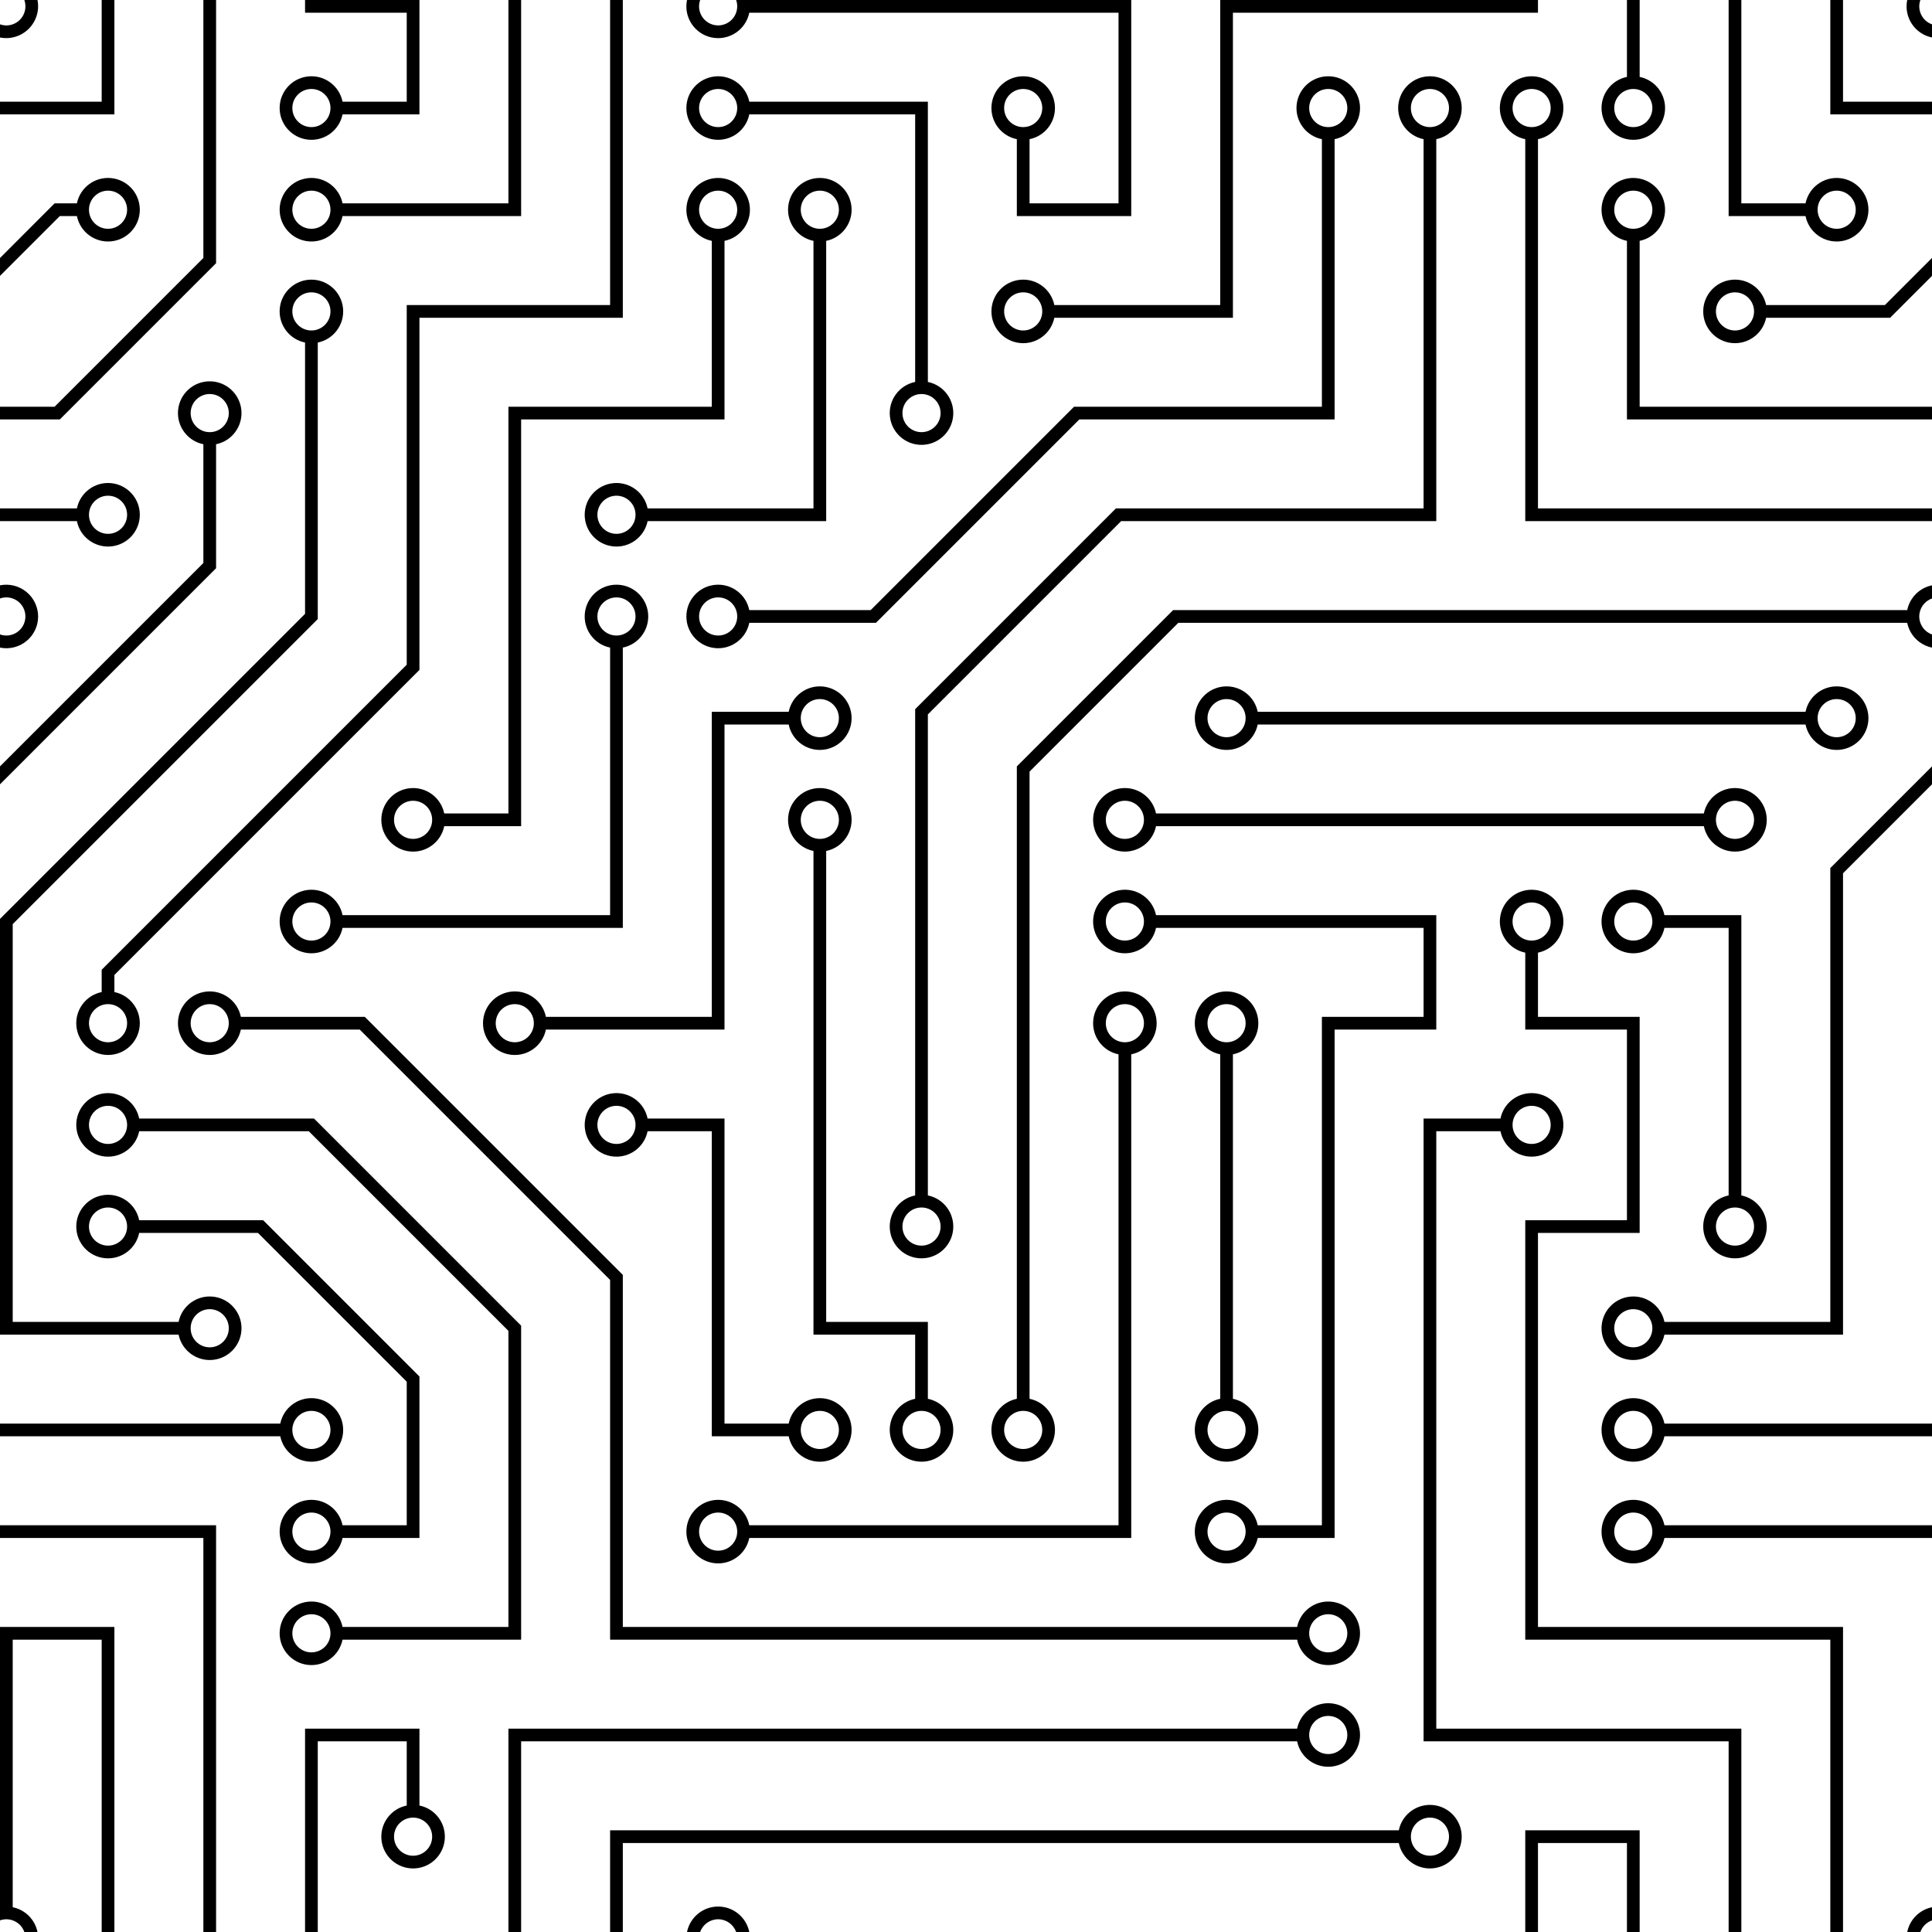
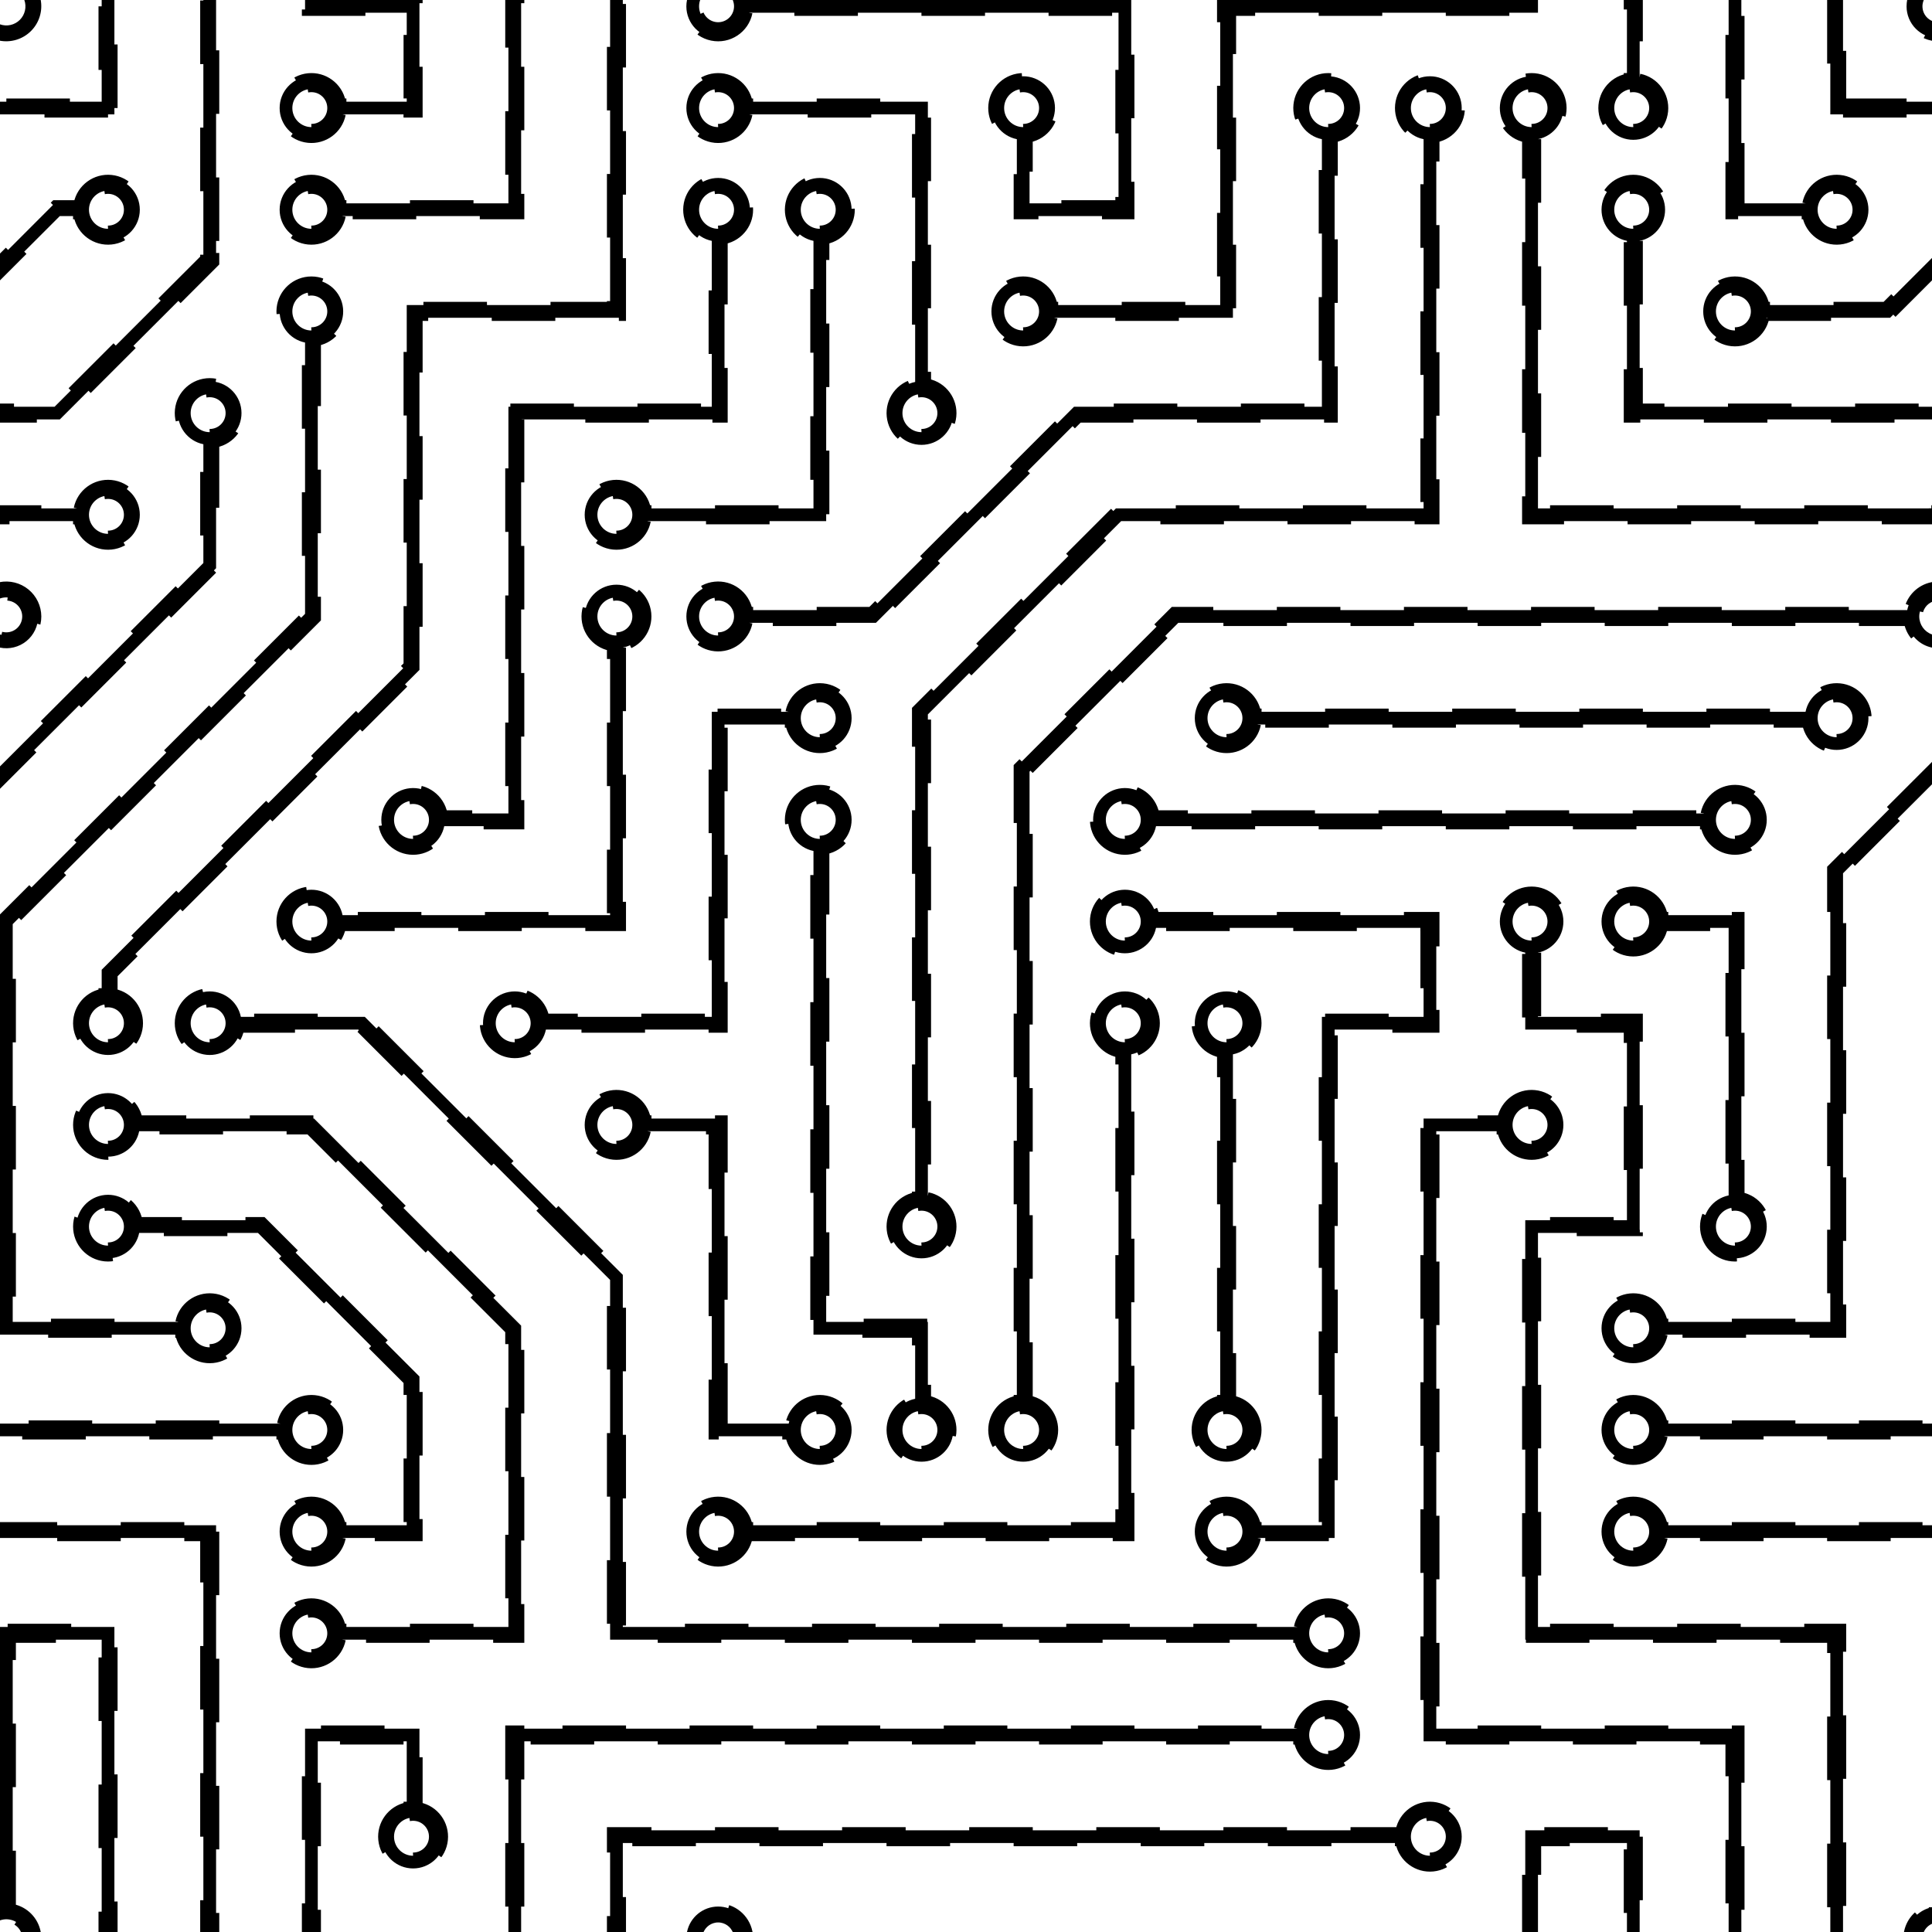
<svg xmlns="http://www.w3.org/2000/svg" viewBox="0 0 304 304" width="304" height="304">
-   <path fill="#000" d="M44.1 224a5 5 0 1 1 0 2H0v-2h44.1zm160 48a5 5 0 1 1 0 2H82v-2h122.1zm57.8-46a5 5 0 1 1 0-2H304v2h-42.1zm0 16a5 5 0 1 1 0-2H304v2h-42.1zm6.2-114a5 5 0 1 1 0 2h-86.2a5 5 0 1 1 0-2h86.2zm-256-48a5 5 0 1 1 0 2H0v-2h12.1zm185.8 34a5 5 0 1 1 0-2h86.2a5 5 0 1 1 0 2h-86.2zM258 12.1a5 5 0 1 1-2 0V0h2v12.1zm-64 208a5 5 0 1 1-2 0v-54.2a5 5 0 1 1 2 0v54.2zm48-198.2V80h62v2h-64V21.9a5 5 0 1 1 2 0zm16 16V64h46v2h-48V37.9a5 5 0 1 1 2 0zm-128 96V208h16v12.1a5 5 0 1 1-2 0V210h-16v-76.1a5 5 0 1 1 2 0zm-5.9-21.9a5 5 0 1 1 0 2H114v48H85.9a5 5 0 1 1 0-2H112v-48h12.1zm-6.2 130a5 5 0 1 1 0-2H176v-74.1a5 5 0 1 1 2 0V242h-60.1zm-16-64a5 5 0 1 1 0-2H114v48h10.1a5 5 0 1 1 0 2H112v-48h-10.1zM66 284.1a5 5 0 1 1-2 0V274H50v30h-2v-32h18v12.1zM236.1 176a5 5 0 1 1 0 2H226v94h48v32h-2v-30h-48v-98h12.1zm25.8-30a5 5 0 1 1 0-2H274v44.1a5 5 0 1 1-2 0V146h-10.1zm-64 96a5 5 0 1 1 0-2H208v-80h16v-14h-42.1a5 5 0 1 1 0-2H226v18h-16v80h-12.1zm86.2-210a5 5 0 1 1 0 2H272V0h2v32h10.1zM98 101.9V146H53.9a5 5 0 1 1 0-2H96v-42.1a5 5 0 1 1 2 0zM53.9 34a5 5 0 1 1 0-2H80V0h2v34H53.9zm60.1 3.9V66H82v64H69.9a5 5 0 1 1 0-2H80V64h32V37.9a5 5 0 1 1 2 0zM101.9 82a5 5 0 1 1 0-2H128V37.9a5 5 0 1 1 2 0V82h-28.1zm16-64a5 5 0 1 1 0-2H146v44.1a5 5 0 1 1-2 0V18h-26.1zm102.2 270a5 5 0 1 1 0 2H98v14h-2v-16h124.1zM242 149.9V160h16v34h-16v62h48v48h-2v-46h-48v-66h16v-30h-16v-12.1a5 5 0 1 1 2 0zM53.9 18a5 5 0 1 1 0-2H64V2H48V0h18v18H53.9zm112 32a5 5 0 1 1 0-2H192V0h50v2h-48v48h-28.1zm-48-48a5 5 0 0 1-9.8-2h2.07a3 3 0 1 0 5.66 0H178v34h-18V21.9a5 5 0 1 1 2 0V32h14V2h-58.1zm0 96a5 5 0 1 1 0-2H137l32-32h39V21.9a5 5 0 1 1 2 0V66h-40.17l-32 32H117.9zm28.1 90.1a5 5 0 1 1-2 0v-76.51L175.59 80H224V21.9a5 5 0 1 1 2 0V82h-49.59L146 112.41v75.69zm16 32a5 5 0 1 1-2 0v-99.51L184.59 96H300.1a5 5 0 0 1 3.9-3.9v2.07a3 3 0 0 0 0 5.66v2.07a5 5 0 0 1-3.9-3.9H185.41L162 121.41v98.69zm-144-64a5 5 0 1 1-2 0v-3.51l48-48V48h32V0h2v50H66v55.41l-48 48v2.69zM50 53.9v43.51l-48 48V208h26.1a5 5 0 1 1 0 2H0v-65.41l48-48V53.9a5 5 0 1 1 2 0zm-16 16V89.41l-34 34v-2.82l32-32V69.9a5 5 0 1 1 2 0zM12.1 32a5 5 0 1 1 0 2H9.41L0 43.41V40.6L8.59 32h3.51zm265.8 18a5 5 0 1 1 0-2h18.69l7.41-7.41v2.82L297.41 50H277.9zm-16 160a5 5 0 1 1 0-2H288v-71.41l16-16v2.82l-14 14V210h-28.1zm-208 32a5 5 0 1 1 0-2H64v-22.59L40.59 194H21.9a5 5 0 1 1 0-2H41.41L66 216.59V242H53.9zm150.2 14a5 5 0 1 1 0 2H96v-56.6L56.6 162H37.9a5 5 0 1 1 0-2h19.5L98 200.6V256h106.1zm-150.2 2a5 5 0 1 1 0-2H80v-46.59L48.59 178H21.9a5 5 0 1 1 0-2H49.41L82 208.59V258H53.9zM34 39.8v1.61L9.41 66H0v-2h8.59L32 40.59V0h2v39.8zM2 300.1a5 5 0 0 1 3.9 3.9H3.83A3 3 0 0 0 0 302.17V256h18v48h-2v-46H2v42.1zM34 241v63h-2v-62H0v-2h34v1zM17 18H0v-2h16V0h2v18h-1zm273-2h14v2h-16V0h2v16zm-32 273v15h-2v-14h-14v14h-2v-16h18v1zM0 92.1A5.02 5.02 0 0 1 6 97a5 5 0 0 1-6 4.9v-2.07a3 3 0 1 0 0-5.66V92.1zM80 272h2v32h-2v-32zm37.9 32h-2.07a3 3 0 0 0-5.66 0h-2.07a5 5 0 0 1 9.8 0zM5.9 0A5.02 5.02 0 0 1 0 5.9V3.83A3 3 0 0 0 3.83 0H5.9zm294.2 0h2.07A3 3 0 0 0 304 3.83V5.9a5 5 0 0 1-3.9-5.9zm3.9 300.1v2.07a3 3 0 0 0-1.83 1.83h-2.07a5 5 0 0 1 3.9-3.9zM97 100a3 3 0 1 0 0-6 3 3 0 0 0 0 6zm0-16a3 3 0 1 0 0-6 3 3 0 0 0 0 6zm16 16a3 3 0 1 0 0-6 3 3 0 0 0 0 6zm16 16a3 3 0 1 0 0-6 3 3 0 0 0 0 6zm0 16a3 3 0 1 0 0-6 3 3 0 0 0 0 6zm-48 32a3 3 0 1 0 0-6 3 3 0 0 0 0 6zm16 16a3 3 0 1 0 0-6 3 3 0 0 0 0 6zm32 48a3 3 0 1 0 0-6 3 3 0 0 0 0 6zm-16 16a3 3 0 1 0 0-6 3 3 0 0 0 0 6zm32-16a3 3 0 1 0 0-6 3 3 0 0 0 0 6zm0-32a3 3 0 1 0 0-6 3 3 0 0 0 0 6zm16 32a3 3 0 1 0 0-6 3 3 0 0 0 0 6zm32 16a3 3 0 1 0 0-6 3 3 0 0 0 0 6zm0-16a3 3 0 1 0 0-6 3 3 0 0 0 0 6zm-16-64a3 3 0 1 0 0-6 3 3 0 0 0 0 6zm16 0a3 3 0 1 0 0-6 3 3 0 0 0 0 6zm16 96a3 3 0 1 0 0-6 3 3 0 0 0 0 6zm0 16a3 3 0 1 0 0-6 3 3 0 0 0 0 6zm16 16a3 3 0 1 0 0-6 3 3 0 0 0 0 6zm16-144a3 3 0 1 0 0-6 3 3 0 0 0 0 6zm0 32a3 3 0 1 0 0-6 3 3 0 0 0 0 6zm16-32a3 3 0 1 0 0-6 3 3 0 0 0 0 6zm16-16a3 3 0 1 0 0-6 3 3 0 0 0 0 6zm-96 0a3 3 0 1 0 0-6 3 3 0 0 0 0 6zm0 16a3 3 0 1 0 0-6 3 3 0 0 0 0 6zm16-32a3 3 0 1 0 0-6 3 3 0 0 0 0 6zm96 0a3 3 0 1 0 0-6 3 3 0 0 0 0 6zm-16-64a3 3 0 1 0 0-6 3 3 0 0 0 0 6zm16-16a3 3 0 1 0 0-6 3 3 0 0 0 0 6zm-32 0a3 3 0 1 0 0-6 3 3 0 0 0 0 6zm0-16a3 3 0 1 0 0-6 3 3 0 0 0 0 6zm-16 0a3 3 0 1 0 0-6 3 3 0 0 0 0 6zm-16 0a3 3 0 1 0 0-6 3 3 0 0 0 0 6zm-16 0a3 3 0 1 0 0-6 3 3 0 0 0 0 6zM49 36a3 3 0 1 0 0-6 3 3 0 0 0 0 6zm-32 0a3 3 0 1 0 0-6 3 3 0 0 0 0 6zm32 16a3 3 0 1 0 0-6 3 3 0 0 0 0 6zM33 68a3 3 0 1 0 0-6 3 3 0 0 0 0 6zm16-48a3 3 0 1 0 0-6 3 3 0 0 0 0 6zm0 240a3 3 0 1 0 0-6 3 3 0 0 0 0 6zm16 32a3 3 0 1 0 0-6 3 3 0 0 0 0 6zm-16-64a3 3 0 1 0 0-6 3 3 0 0 0 0 6zm0 16a3 3 0 1 0 0-6 3 3 0 0 0 0 6zm-16-32a3 3 0 1 0 0-6 3 3 0 0 0 0 6zm80-176a3 3 0 1 0 0-6 3 3 0 0 0 0 6zm16 0a3 3 0 1 0 0-6 3 3 0 0 0 0 6zm-16-16a3 3 0 1 0 0-6 3 3 0 0 0 0 6zm32 48a3 3 0 1 0 0-6 3 3 0 0 0 0 6zm16-16a3 3 0 1 0 0-6 3 3 0 0 0 0 6zm0-32a3 3 0 1 0 0-6 3 3 0 0 0 0 6zm112 176a3 3 0 1 0 0-6 3 3 0 0 0 0 6zm-16 16a3 3 0 1 0 0-6 3 3 0 0 0 0 6zm0 16a3 3 0 1 0 0-6 3 3 0 0 0 0 6zm0 16a3 3 0 1 0 0-6 3 3 0 0 0 0 6zM17 180a3 3 0 1 0 0-6 3 3 0 0 0 0 6zm0 16a3 3 0 1 0 0-6 3 3 0 0 0 0 6zm0-32a3 3 0 1 0 0-6 3 3 0 0 0 0 6zm16 0a3 3 0 1 0 0-6 3 3 0 0 0 0 6zM17 84a3 3 0 1 0 0-6 3 3 0 0 0 0 6zm32 64a3 3 0 1 0 0-6 3 3 0 0 0 0 6zm16-16a3 3 0 1 0 0-6 3 3 0 0 0 0 6z" />
+   <style>
+     path {
+     stroke-dasharray:10;
+     stroke-dashoffset:100;
+     animation: draw 2s linear infinite;
+    }
+    @keyframes draw {
+     to {
+     stroke-dashoffset:0;
+     }
+ </style>
+   <path stroke="#000" d="M44.1 224a5 5 0 1 1 0 2H0v-2h44.1zm160 48a5 5 0 1 1 0 2H82v-2h122.1zm57.8-46a5 5 0 1 1 0-2H304v2h-42.1zm0 16a5 5 0 1 1 0-2H304v2h-42.1zm6.2-114a5 5 0 1 1 0 2h-86.2a5 5 0 1 1 0-2h86.2zm-256-48a5 5 0 1 1 0 2H0v-2h12.1zm185.8 34a5 5 0 1 1 0-2h86.2a5 5 0 1 1 0 2h-86.2zM258 12.1a5 5 0 1 1-2 0V0h2v12.1zm-64 208a5 5 0 1 1-2 0v-54.2a5 5 0 1 1 2 0v54.2zm48-198.2V80h62v2h-64V21.9a5 5 0 1 1 2 0zm16 16V64h46v2h-48V37.9a5 5 0 1 1 2 0zm-128 96V208h16v12.1a5 5 0 1 1-2 0V210h-16v-76.1a5 5 0 1 1 2 0zm-5.9-21.9a5 5 0 1 1 0 2H114v48H85.9a5 5 0 1 1 0-2H112v-48h12.1zm-6.2 130a5 5 0 1 1 0-2H176v-74.1a5 5 0 1 1 2 0V242h-60.1zm-16-64a5 5 0 1 1 0-2H114v48h10.1a5 5 0 1 1 0 2H112v-48h-10.1zM66 284.1a5 5 0 1 1-2 0V274H50v30h-2v-32h18v12.1zM236.1 176a5 5 0 1 1 0 2H226v94h48v32h-2v-30h-48v-98h12.1zm25.8-30a5 5 0 1 1 0-2H274v44.1a5 5 0 1 1-2 0V146h-10.1zm-64 96a5 5 0 1 1 0-2H208v-80h16v-14h-42.1a5 5 0 1 1 0-2H226v18h-16v80h-12.1zm86.2-210a5 5 0 1 1 0 2H272V0h2v32h10.1zM98 101.9V146H53.9a5 5 0 1 1 0-2H96v-42.1a5 5 0 1 1 2 0zM53.9 34a5 5 0 1 1 0-2H80V0h2v34H53.9zm60.1 3.9V66H82v64H69.9a5 5 0 1 1 0-2H80V64h32V37.9a5 5 0 1 1 2 0zM101.9 82a5 5 0 1 1 0-2H128V37.9a5 5 0 1 1 2 0V82h-28.1zm16-64a5 5 0 1 1 0-2H146v44.1a5 5 0 1 1-2 0V18h-26.1zm102.2 270a5 5 0 1 1 0 2H98v14h-2v-16h124.1zM242 149.9V160h16v34h-16v62h48v48h-2v-46h-48v-66h16v-30h-16v-12.1a5 5 0 1 1 2 0zM53.9 18a5 5 0 1 1 0-2H64V2H48V0h18v18H53.9zm112 32a5 5 0 1 1 0-2H192V0h50v2h-48v48h-28.1zm-48-48a5 5 0 0 1-9.8-2h2.07a3 3 0 1 0 5.66 0H178v34h-18V21.9a5 5 0 1 1 2 0V32h14V2h-58.1zm0 96a5 5 0 1 1 0-2H137l32-32h39V21.9a5 5 0 1 1 2 0V66h-40.17l-32 32H117.9zm28.1 90.1a5 5 0 1 1-2 0v-76.51L175.59 80H224V21.9a5 5 0 1 1 2 0V82h-49.59L146 112.41v75.69zm16 32a5 5 0 1 1-2 0v-99.51L184.59 96H300.1a5 5 0 0 1 3.9-3.9v2.07a3 3 0 0 0 0 5.66v2.07a5 5 0 0 1-3.9-3.9H185.41L162 121.41v98.69zm-144-64a5 5 0 1 1-2 0v-3.51l48-48V48h32V0h2v50H66v55.41l-48 48v2.69zM50 53.9v43.51l-48 48V208h26.1a5 5 0 1 1 0 2H0v-65.41l48-48V53.9a5 5 0 1 1 2 0zm-16 16V89.41l-34 34v-2.82l32-32V69.9a5 5 0 1 1 2 0zM12.1 32a5 5 0 1 1 0 2H9.41L0 43.41V40.6L8.59 32h3.51zm265.8 18a5 5 0 1 1 0-2h18.69l7.41-7.41v2.82L297.41 50H277.9zm-16 160a5 5 0 1 1 0-2H288v-71.41l16-16v2.82l-14 14V210h-28.1zm-208 32a5 5 0 1 1 0-2H64v-22.59L40.59 194H21.9a5 5 0 1 1 0-2H41.41L66 216.59V242H53.9zm150.2 14a5 5 0 1 1 0 2H96v-56.6L56.6 162H37.9a5 5 0 1 1 0-2h19.5L98 200.6V256h106.1zm-150.2 2a5 5 0 1 1 0-2H80v-46.59L48.59 178H21.9a5 5 0 1 1 0-2H49.41L82 208.59V258H53.9zM34 39.8v1.61L9.41 66H0v-2h8.59L32 40.59V0h2v39.8zM2 300.1a5 5 0 0 1 3.9 3.9H3.83A3 3 0 0 0 0 302.17V256h18v48h-2v-46H2v42.1zM34 241v63h-2v-62H0v-2h34v1zM17 18H0v-2h16V0h2v18h-1zm273-2h14v2h-16V0h2v16zm-32 273v15h-2v-14h-14v14h-2v-16h18v1zM0 92.1A5.02 5.02 0 0 1 6 97a5 5 0 0 1-6 4.9v-2.07a3 3 0 1 0 0-5.66V92.1zM80 272h2v32h-2v-32zm37.9 32h-2.07a3 3 0 0 0-5.66 0h-2.07a5 5 0 0 1 9.8 0zM5.9 0A5.02 5.02 0 0 1 0 5.9V3.83A3 3 0 0 0 3.83 0H5.9zm294.2 0h2.07A3 3 0 0 0 304 3.83V5.9a5 5 0 0 1-3.9-5.9zm3.9 300.1v2.07a3 3 0 0 0-1.83 1.83h-2.07a5 5 0 0 1 3.9-3.9zM97 100a3 3 0 1 0 0-6 3 3 0 0 0 0 6zm0-16a3 3 0 1 0 0-6 3 3 0 0 0 0 6zm16 16a3 3 0 1 0 0-6 3 3 0 0 0 0 6zm16 16a3 3 0 1 0 0-6 3 3 0 0 0 0 6zm0 16a3 3 0 1 0 0-6 3 3 0 0 0 0 6zm-48 32a3 3 0 1 0 0-6 3 3 0 0 0 0 6zm16 16a3 3 0 1 0 0-6 3 3 0 0 0 0 6zm32 48a3 3 0 1 0 0-6 3 3 0 0 0 0 6zm-16 16a3 3 0 1 0 0-6 3 3 0 0 0 0 6zm32-16a3 3 0 1 0 0-6 3 3 0 0 0 0 6zm0-32a3 3 0 1 0 0-6 3 3 0 0 0 0 6zm16 32a3 3 0 1 0 0-6 3 3 0 0 0 0 6zm32 16a3 3 0 1 0 0-6 3 3 0 0 0 0 6zm0-16a3 3 0 1 0 0-6 3 3 0 0 0 0 6zm-16-64a3 3 0 1 0 0-6 3 3 0 0 0 0 6zm16 0a3 3 0 1 0 0-6 3 3 0 0 0 0 6zm16 96a3 3 0 1 0 0-6 3 3 0 0 0 0 6zm0 16a3 3 0 1 0 0-6 3 3 0 0 0 0 6zm16 16a3 3 0 1 0 0-6 3 3 0 0 0 0 6zm16-144a3 3 0 1 0 0-6 3 3 0 0 0 0 6zm0 32a3 3 0 1 0 0-6 3 3 0 0 0 0 6zm16-32a3 3 0 1 0 0-6 3 3 0 0 0 0 6zm16-16a3 3 0 1 0 0-6 3 3 0 0 0 0 6zm-96 0a3 3 0 1 0 0-6 3 3 0 0 0 0 6zm0 16a3 3 0 1 0 0-6 3 3 0 0 0 0 6zm16-32a3 3 0 1 0 0-6 3 3 0 0 0 0 6zm96 0a3 3 0 1 0 0-6 3 3 0 0 0 0 6zm-16-64a3 3 0 1 0 0-6 3 3 0 0 0 0 6zm16-16a3 3 0 1 0 0-6 3 3 0 0 0 0 6zm-32 0a3 3 0 1 0 0-6 3 3 0 0 0 0 6zm0-16a3 3 0 1 0 0-6 3 3 0 0 0 0 6zm-16 0a3 3 0 1 0 0-6 3 3 0 0 0 0 6zm-16 0a3 3 0 1 0 0-6 3 3 0 0 0 0 6zm-16 0a3 3 0 1 0 0-6 3 3 0 0 0 0 6zM49 36a3 3 0 1 0 0-6 3 3 0 0 0 0 6zm-32 0a3 3 0 1 0 0-6 3 3 0 0 0 0 6zm32 16a3 3 0 1 0 0-6 3 3 0 0 0 0 6zM33 68a3 3 0 1 0 0-6 3 3 0 0 0 0 6zm16-48a3 3 0 1 0 0-6 3 3 0 0 0 0 6zm0 240a3 3 0 1 0 0-6 3 3 0 0 0 0 6zm16 32a3 3 0 1 0 0-6 3 3 0 0 0 0 6zm-16-64a3 3 0 1 0 0-6 3 3 0 0 0 0 6zm0 16a3 3 0 1 0 0-6 3 3 0 0 0 0 6zm-16-32a3 3 0 1 0 0-6 3 3 0 0 0 0 6zm80-176a3 3 0 1 0 0-6 3 3 0 0 0 0 6zm16 0a3 3 0 1 0 0-6 3 3 0 0 0 0 6zm-16-16a3 3 0 1 0 0-6 3 3 0 0 0 0 6zm32 48a3 3 0 1 0 0-6 3 3 0 0 0 0 6zm16-16a3 3 0 1 0 0-6 3 3 0 0 0 0 6zm0-32a3 3 0 1 0 0-6 3 3 0 0 0 0 6zm112 176a3 3 0 1 0 0-6 3 3 0 0 0 0 6zm-16 16a3 3 0 1 0 0-6 3 3 0 0 0 0 6zm0 16a3 3 0 1 0 0-6 3 3 0 0 0 0 6zm0 16a3 3 0 1 0 0-6 3 3 0 0 0 0 6zM17 180a3 3 0 1 0 0-6 3 3 0 0 0 0 6zm0 16a3 3 0 1 0 0-6 3 3 0 0 0 0 6zm0-32a3 3 0 1 0 0-6 3 3 0 0 0 0 6zm16 0a3 3 0 1 0 0-6 3 3 0 0 0 0 6zM17 84a3 3 0 1 0 0-6 3 3 0 0 0 0 6zm32 64a3 3 0 1 0 0-6 3 3 0 0 0 0 6zm16-16a3 3 0 1 0 0-6 3 3 0 0 0 0 6z">
+     </path>
</svg>
